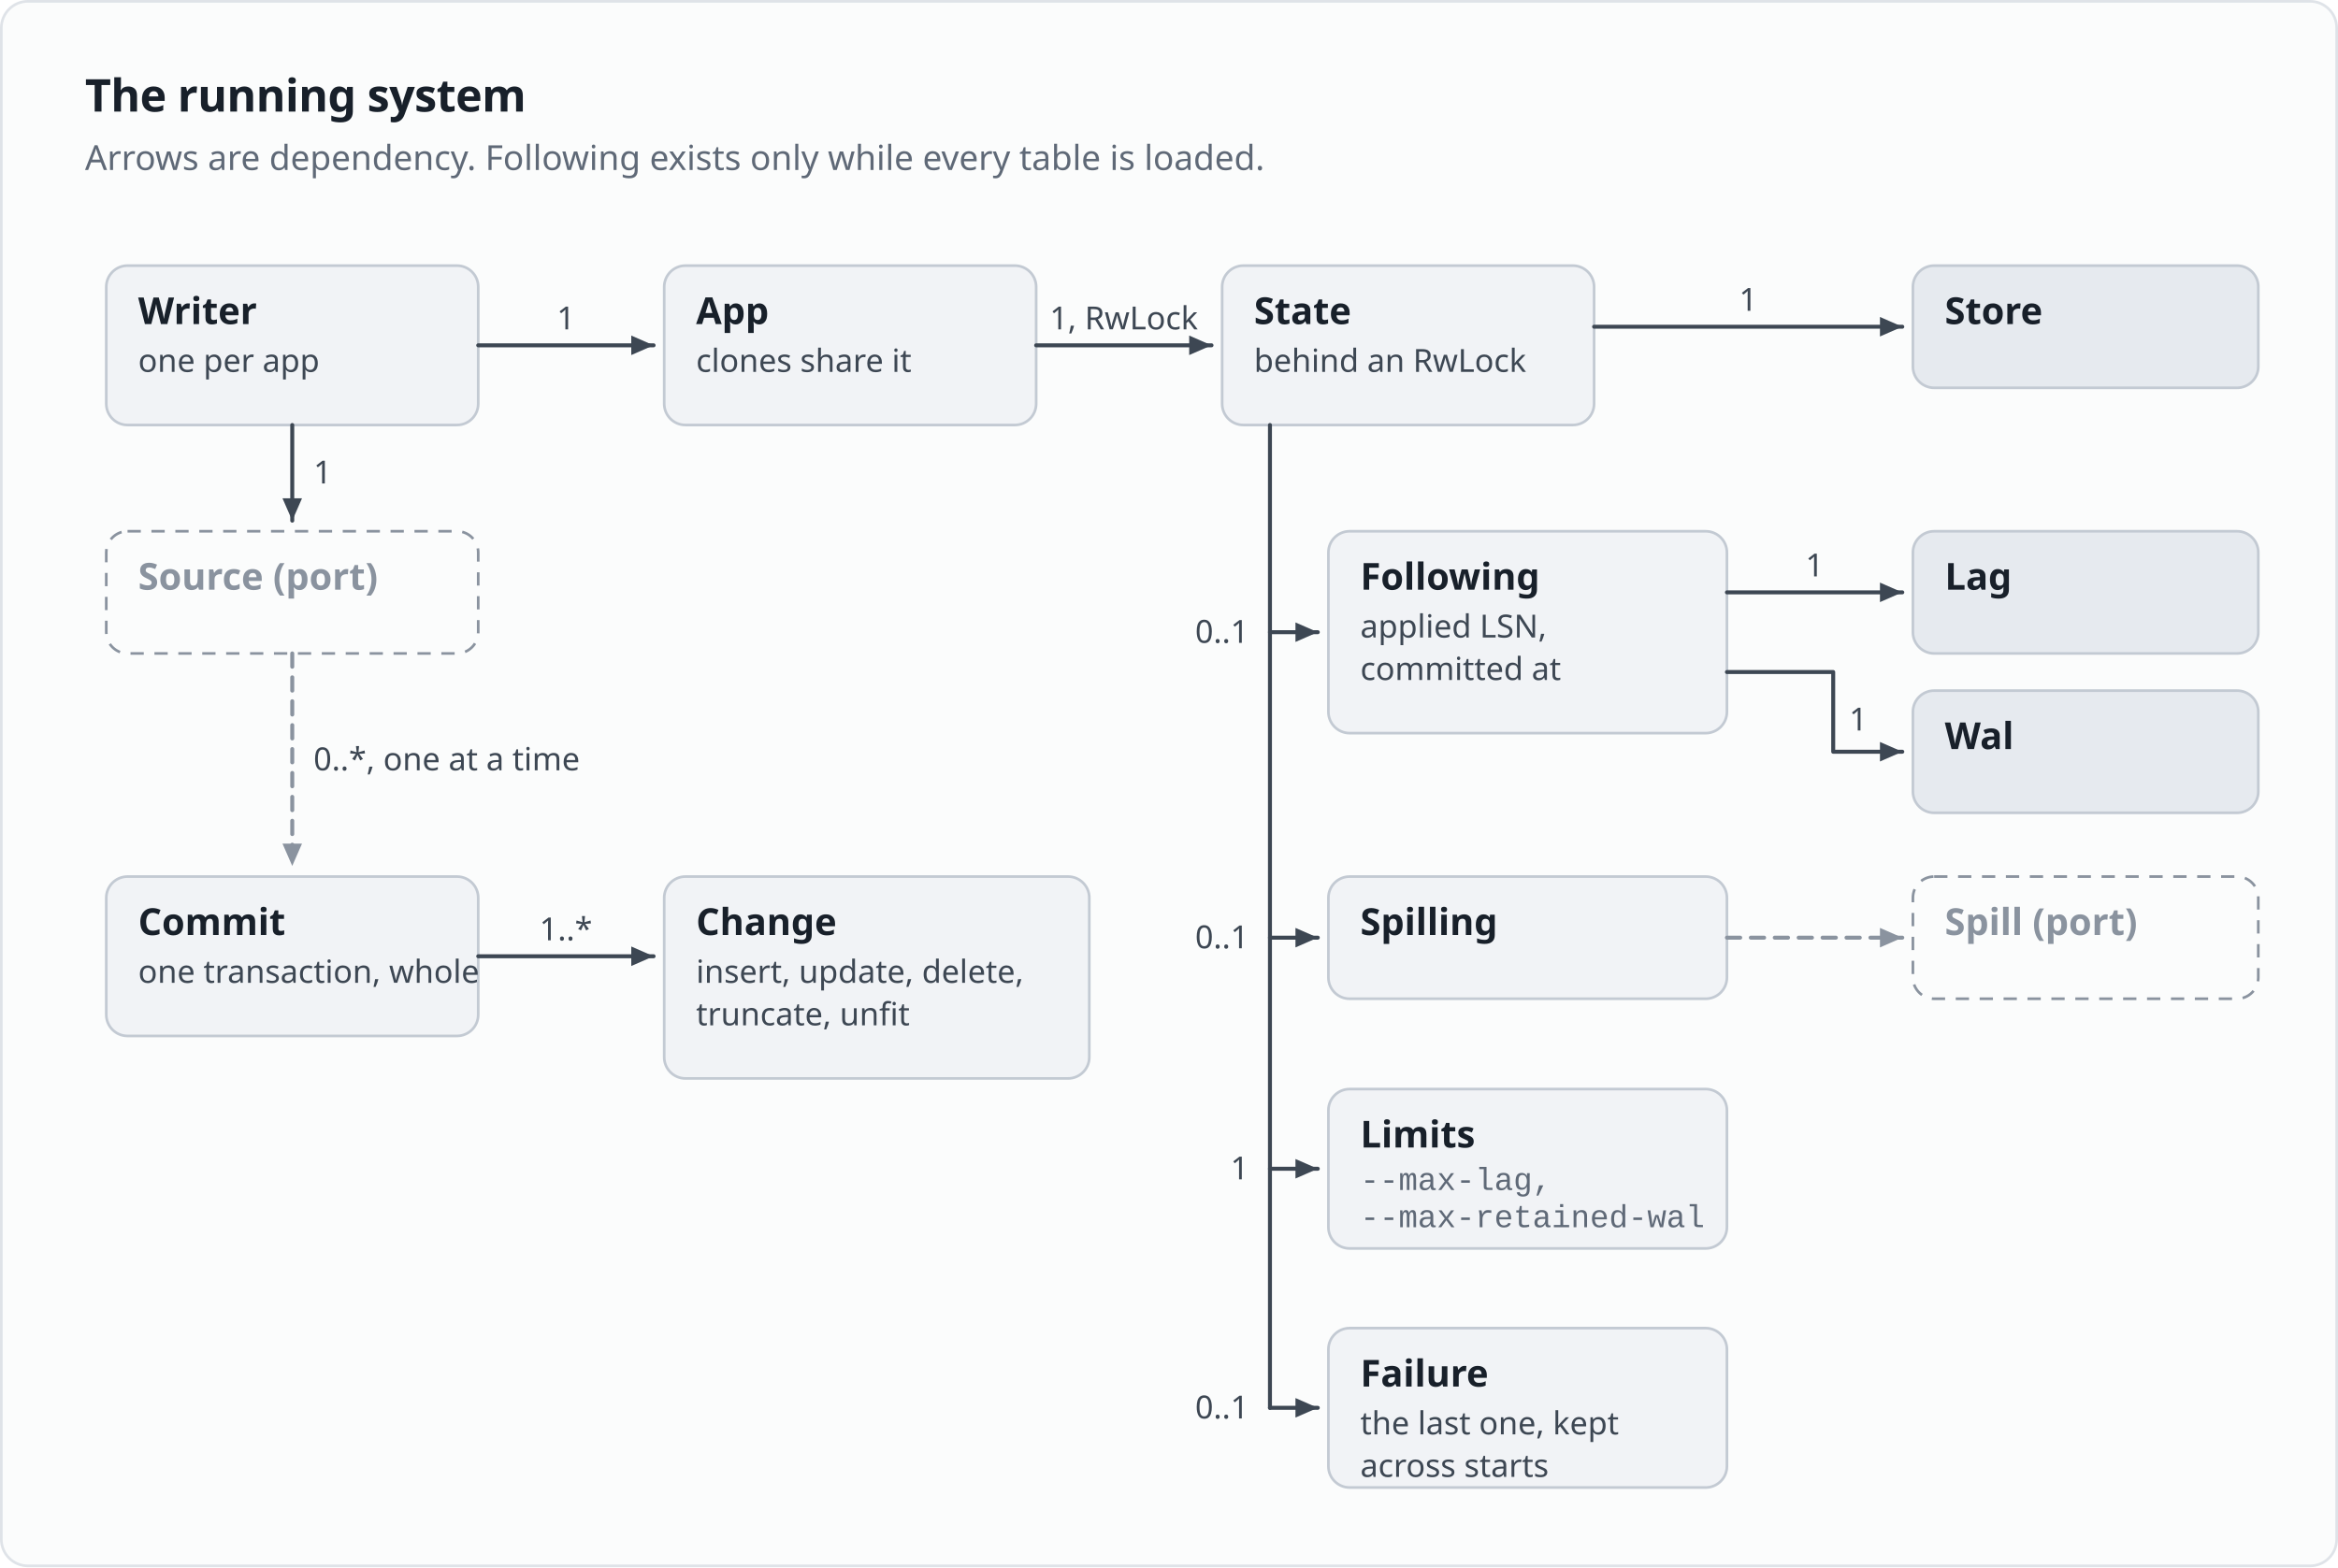
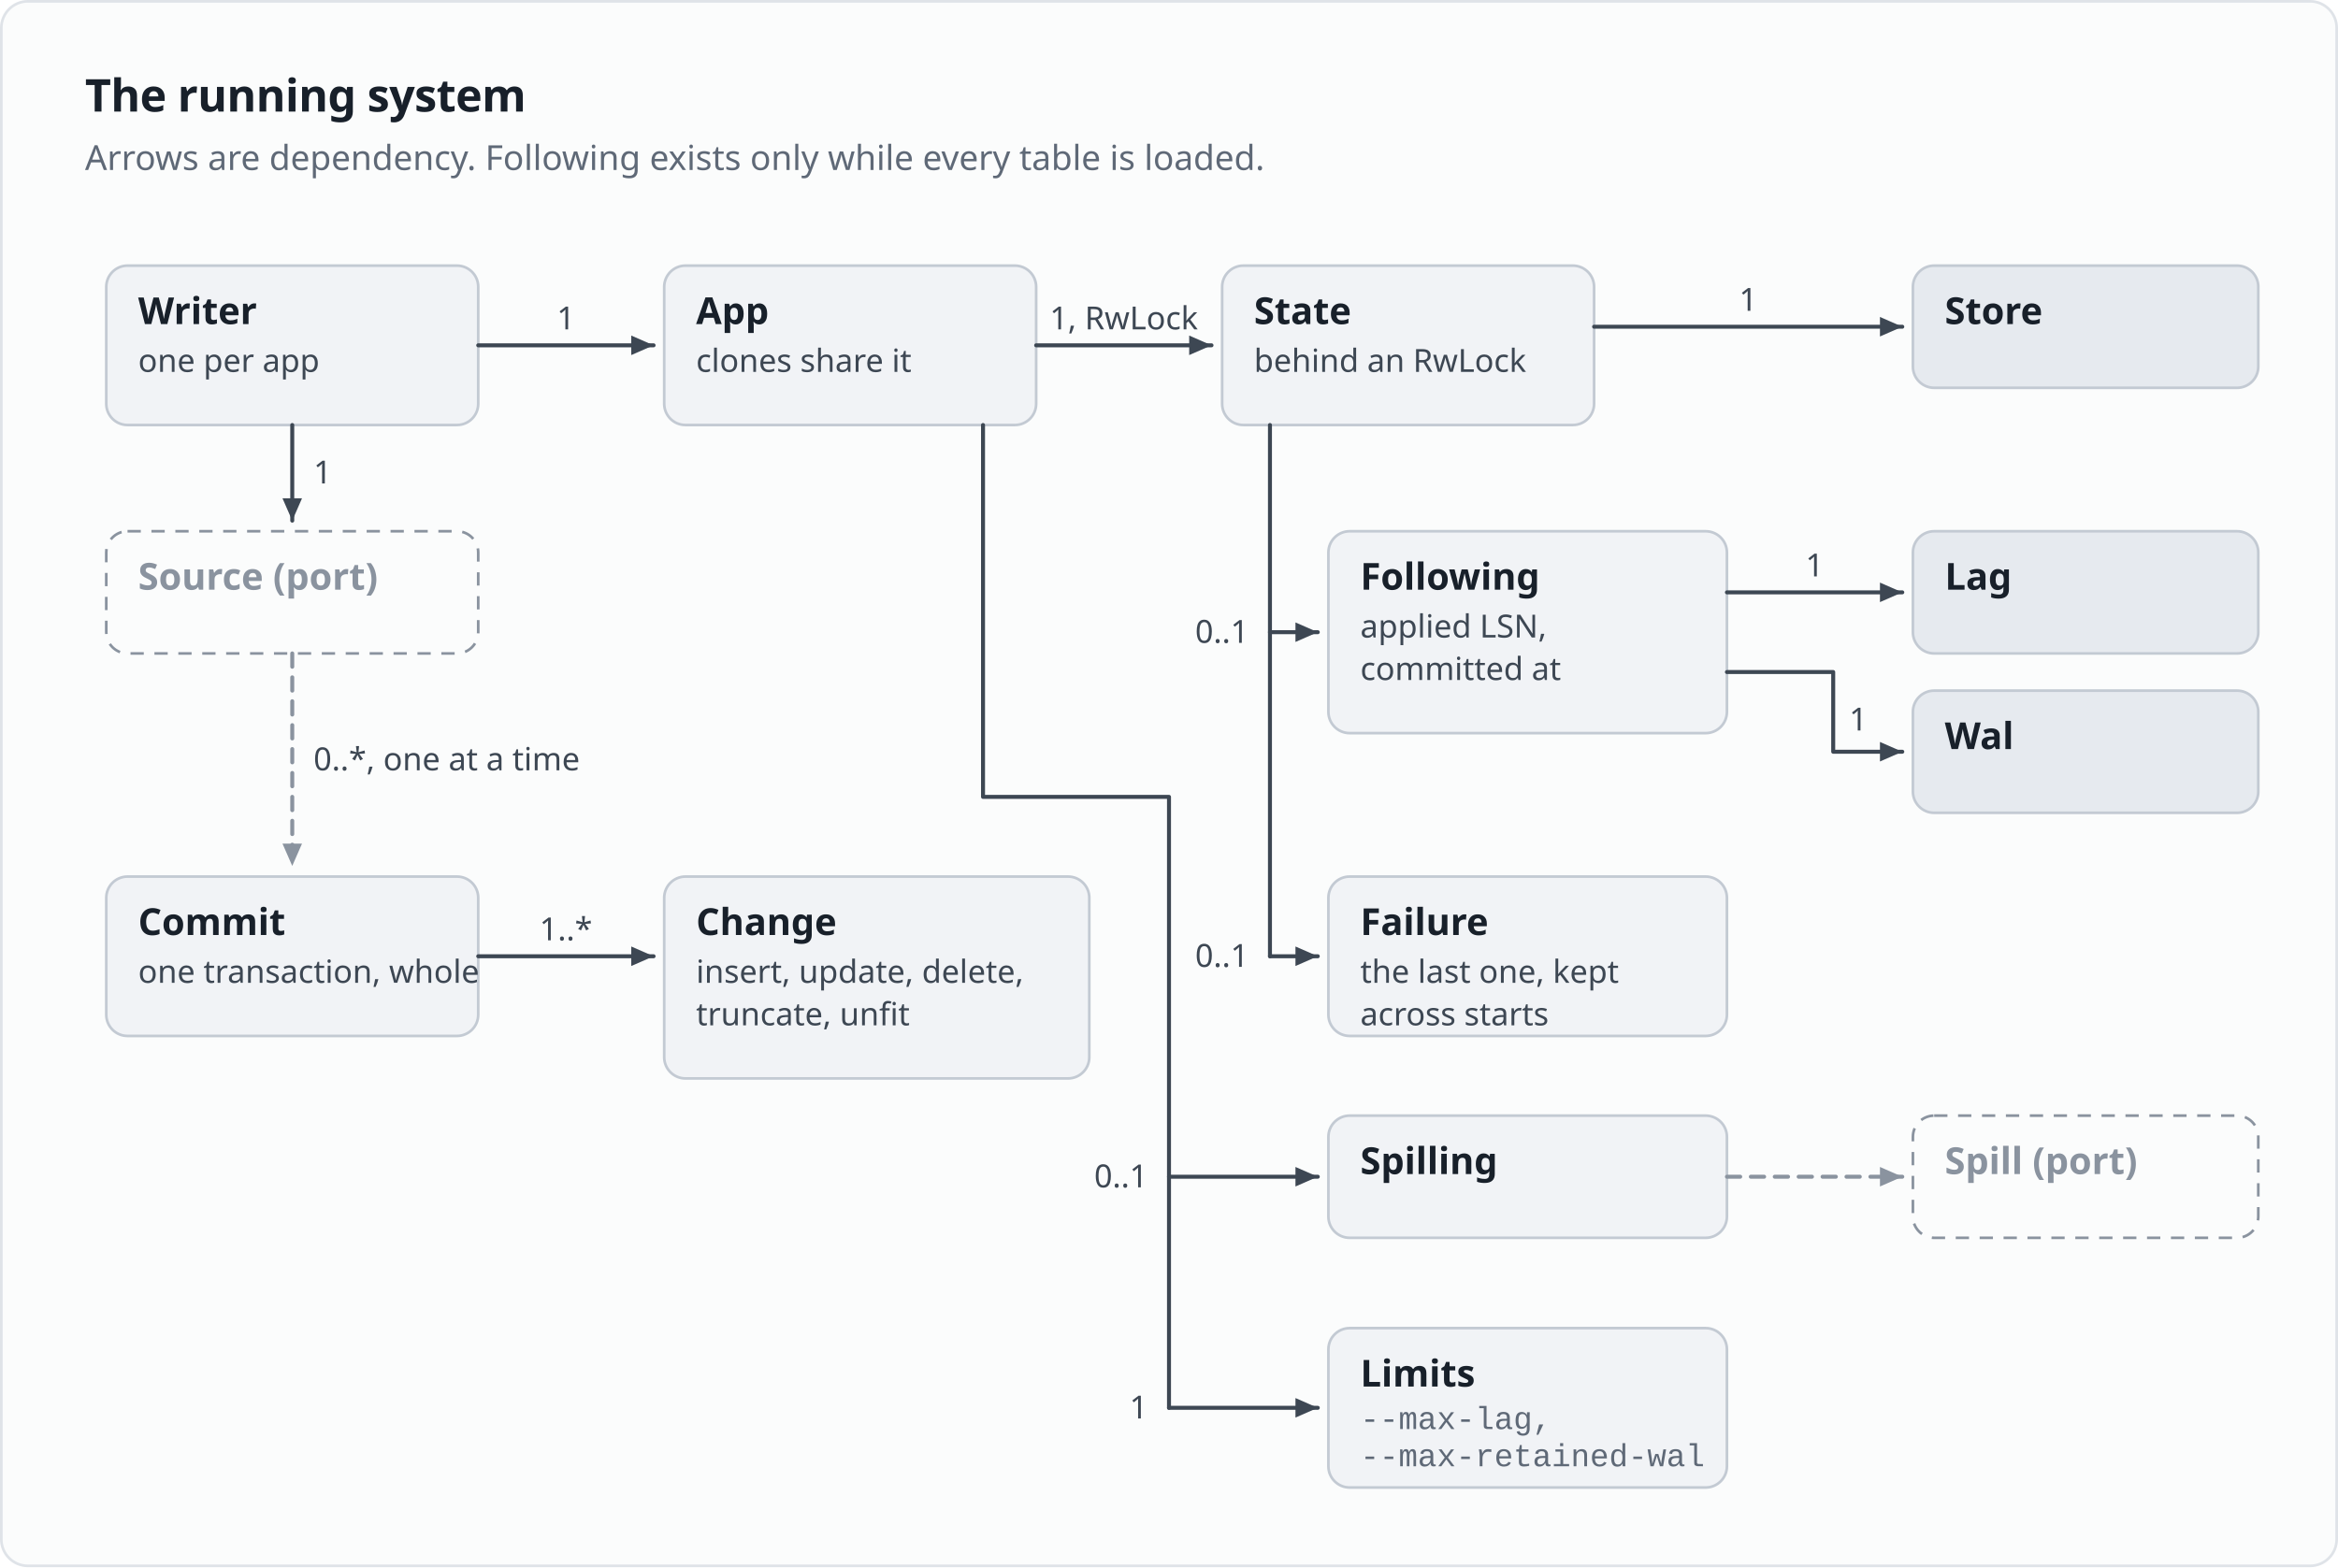
<svg xmlns="http://www.w3.org/2000/svg" width="880" height="590" viewBox="0 0 880 590" role="img" aria-labelledby="t d">
  <style>
  text{font-family:-apple-system, BlinkMacSystemFont, "Segoe UI", "Noto Sans", Helvetica, Arial, sans-serif;font-size:13px}
  .mono{font-family:ui-monospace, SFMono-Regular, "SF Mono", Menlo, Consolas, "Liberation Mono", monospace;font-size:12px}
  .title{font-size:17px;font-weight:600;letter-spacing:-0.01em}
  .sub{font-size:13px}
  .h{font-size:14px;font-weight:600}
  .b{font-weight:600}
  .s{font-size:12px}
  .lbl{font-size:11px;font-weight:600;letter-spacing:0.08em}
  .num{font-variant-numeric:tabular-nums}
  .it{font-style:italic}
  .halo{stroke-width:5px;stroke-linejoin:round;paint-order:stroke}
  .canvas,.box,.box2,.frame,.accbox,.errbox,.planbox{stroke-width:1px}
  .planbox{stroke-dasharray:5 4}
  .frame{stroke-dasharray:none}
  .rule,.life{stroke-width:1px;fill:none}
  .life{stroke-dasharray:3 4}
  .a,.a-acc,.a-err,.a-plan,.a-cfg{fill:none;stroke-width:1.5px;stroke-linecap:round;stroke-linejoin:round}
  .a-plan{stroke-dasharray:5 4}
  .a-cfg{stroke-dasharray:1.5 4;stroke-width:1.6px}
  .canvas{fill:#fbfcfc;stroke:#dfe3e8}
  text{fill:#18202a}
  .ink2{fill:#3d4753}
  .muted{fill:#5f6977}
  .acc{fill:#0b5c56}
  .err{fill:#b4472c}
  .plantext{fill:#8a939f}
  .halo{stroke:#fbfcfc}
  .box{fill:#f1f3f6;stroke:#c3cad3}
  .box2{fill:#e6eaef;stroke:#c3cad3}
  .frame{fill:none;stroke:#c3cad3}
  .accbox{fill:#e4f3f0;stroke:#0f766e}
  .errbox{fill:#faece7;stroke:#b4472c}
  .planbox{fill:none;stroke:#8a939f}
  .rule{stroke:#c3cad3}
  .life{stroke:#c3cad3}
  .fillacc{fill:#0f766e}
  .fillerr{fill:#b4472c}
  .fillink{fill:#3d4753}
  .fillplan{fill:#8a939f}
  .fillcanvas{fill:#fbfcfc}
  .a{stroke:#3d4753}
  .a-acc{stroke:#0f766e}
  .a-err{stroke:#b4472c}
  .a-plan{stroke:#8a939f}
  .a-cfg{stroke:#5f6977}
  .band{fill:#f1f3f6}
  .errband{fill:#faece7}
  @media (prefers-color-scheme: dark){
  .canvas{fill:#0f141a;stroke:#2a323c}
  text{fill:#e6edf3}
  .ink2{fill:#c4ccd5}
  .muted{fill:#97a2ae}
  .acc{fill:#7fd3c7}
  .err{fill:#e2795c}
  .plantext{fill:#6f7a86}
  .halo{stroke:#0f141a}
  .box{fill:#161d25;stroke:#3b4551}
  .box2{fill:#1e2730;stroke:#3b4551}
  .frame{fill:none;stroke:#3b4551}
  .accbox{fill:#0f2724;stroke:#3cb4a4}
  .errbox{fill:#2b1914;stroke:#e2795c}
  .planbox{fill:none;stroke:#6f7a86}
  .rule{stroke:#3b4551}
  .life{stroke:#3b4551}
  .fillacc{fill:#3cb4a4}
  .fillerr{fill:#e2795c}
  .fillink{fill:#c4ccd5}
  .fillplan{fill:#6f7a86}
  .fillcanvas{fill:#0f141a}
  .a{stroke:#c4ccd5}
  .a-acc{stroke:#3cb4a4}
  .a-err{stroke:#e2795c}
  .a-plan{stroke:#6f7a86}
  .a-cfg{stroke:#97a2ae}
  .band{fill:#161d25}
  .errband{fill:#2b1914}
  }
  </style>
  <defs>
    <marker id="m" viewBox="0 0 10 10" refX="9" refY="5" markerWidth="7" markerHeight="7" orient="auto-start-reverse">
      <path class="fillink" d="M1 1.5 9 5 1 8.5z" />
    </marker>
    <marker id="m-acc" viewBox="0 0 10 10" refX="9" refY="5" markerWidth="7" markerHeight="7" orient="auto-start-reverse">
      <path class="fillacc" d="M1 1.5 9 5 1 8.5z" />
    </marker>
    <marker id="m-err" viewBox="0 0 10 10" refX="9" refY="5" markerWidth="7" markerHeight="7" orient="auto-start-reverse">
      <path class="fillerr" d="M1 1.5 9 5 1 8.5z" />
    </marker>
    <marker id="m-plan" viewBox="0 0 10 10" refX="9" refY="5" markerWidth="7" markerHeight="7" orient="auto-start-reverse">
      <path class="fillplan" d="M1 1.5 9 5 1 8.5z" />
    </marker>
  </defs>
  <rect class="canvas" x="0.5" y="0.5" width="879" height="589" rx="10" />
  <text x="32" y="42" class="title">The running system</text>
  <text x="32" y="64" class="sub muted">Arrows are dependency. Following exists only while every table is loaded.</text>
  <rect class="box" x="40" y="100" width="140" height="60" rx="8" />
  <text x="52" y="122" class="h">Writer</text>
  <text x="52" y="140" class="s ink2">one per app</text>
  <rect class="box" x="250" y="100" width="140" height="60" rx="8" />
  <text x="262" y="122" class="h">App</text>
  <text x="262" y="140" class="s ink2">clones share it</text>
  <rect class="box" x="460" y="100" width="140" height="60" rx="8" />
  <text x="472" y="122" class="h">State</text>
  <text x="472" y="140" class="s ink2">behind an RwLock</text>
  <rect class="box2" x="720" y="100" width="130" height="46" rx="8" />
  <text x="732" y="122" class="h">Store</text>
  <rect class="box" x="500" y="200" width="150" height="76" rx="8" />
  <text x="512" y="222" class="h">Following</text>
  <text x="512" y="240" class="s ink2">applied LSN,</text>
  <text x="512" y="256" class="s ink2">committed at</text>
  <rect class="box2" x="720" y="200" width="130" height="46" rx="8" />
  <text x="732" y="222" class="h">Lag</text>
  <rect class="box2" x="720" y="260" width="130" height="46" rx="8" />
  <text x="732" y="282" class="h">Wal</text>
-   <rect class="box" x="500" y="330" width="150" height="46" rx="8" />
-   <text x="512" y="352" class="h">Spilling</text>
-   <rect class="planbox" x="720" y="330" width="130" height="46" rx="8" />
-   <text x="732" y="352" class="h plantext">Spill (port)</text>
-   <rect class="box" x="500" y="410" width="150" height="60" rx="8" />
-   <text x="512" y="432" class="h">Limits</text>
-   <text x="512" y="448" class="mono muted" text-anchor="start">--max-lag,</text>
-   <text x="512" y="462" class="mono muted" text-anchor="start">--max-retained-wal</text>
+   <rect class="box" x="500" y="330" width="150" height="60" rx="8" />
+   <text x="512" y="352" class="h">Failure</text>
+   <text x="512" y="370" class="s ink2">the last one, kept</text>
+   <text x="512" y="386" class="s ink2">across starts</text>
+   <rect class="box" x="500" y="420" width="150" height="46" rx="8" />
+   <text x="512" y="442" class="h">Spilling</text>
+   <rect class="planbox" x="720" y="420" width="130" height="46" rx="8" />
+   <text x="732" y="442" class="h plantext">Spill (port)</text>
  <rect class="box" x="500" y="500" width="150" height="60" rx="8" />
-   <text x="512" y="522" class="h">Failure</text>
-   <text x="512" y="540" class="s ink2">the last one, kept</text>
-   <text x="512" y="556" class="s ink2">across starts</text>
+   <text x="512" y="522" class="h">Limits</text>
+   <text x="512" y="538" class="mono muted" text-anchor="start">--max-lag,</text>
+   <text x="512" y="552" class="mono muted" text-anchor="start">--max-retained-wal</text>
  <rect class="planbox" x="40" y="200" width="140" height="46" rx="8" />
  <text x="52" y="222" class="h plantext">Source (port)</text>
  <rect class="box" x="40" y="330" width="140" height="60" rx="8" />
  <text x="52" y="352" class="h">Commit</text>
  <text x="52" y="370" class="s ink2">one transaction, whole</text>
  <rect class="box" x="250" y="330" width="160" height="76" rx="8" />
  <text x="262" y="352" class="h">Change</text>
  <text x="262" y="370" class="s ink2">insert, update, delete,</text>
  <text x="262" y="386" class="s ink2">truncate, unfit</text>
  <path class="a" d="M180 130 L246 130" marker-end="url(#m)" />
  <text x="213" y="124" class="s ink2 halo" text-anchor="middle">1</text>
  <path class="a" d="M390 130 L456 130" marker-end="url(#m)" />
  <text x="423" y="124" class="s ink2 halo" text-anchor="middle">1, RwLock</text>
  <path class="a" d="M600 123 L716 123" marker-end="url(#m)" />
  <text x="658" y="117" class="s ink2 halo" text-anchor="middle">1</text>
-   <path class="a" d="M478 160 L478 530" />
+   <path class="a" d="M478 160 L478 360" />
  <path class="a" d="M478 238 L496 238" marker-end="url(#m)" />
  <text x="470" y="242" class="s ink2 halo" text-anchor="end">0..1</text>
-   <path class="a" d="M478 353 L496 353" marker-end="url(#m)" />
-   <text x="470" y="357" class="s ink2 halo" text-anchor="end">0..1</text>
-   <path class="a" d="M478 440 L496 440" marker-end="url(#m)" />
-   <text x="470" y="444" class="s ink2 halo" text-anchor="end">1</text>
-   <path class="a" d="M478 530 L496 530" marker-end="url(#m)" />
-   <text x="470" y="534" class="s ink2 halo" text-anchor="end">0..1</text>
+   <path class="a" d="M478 360 L496 360" marker-end="url(#m)" />
+   <text x="470" y="364" class="s ink2 halo" text-anchor="end">0..1</text>
+   <path class="a" d="M370 160 L370 300 L440 300 L440 530" />
+   <path class="a" d="M440 443 L496 443" marker-end="url(#m)" />
+   <text x="432" y="447" class="s ink2 halo" text-anchor="end">0..1</text>
+   <path class="a" d="M440 530 L496 530" marker-end="url(#m)" />
+   <text x="432" y="534" class="s ink2 halo" text-anchor="end">1</text>
  <path class="a" d="M650 223 L716 223" marker-end="url(#m)" />
  <text x="683" y="217" class="s ink2 halo" text-anchor="middle">1</text>
  <path class="a" d="M650 253 L690 253 L690 283 L716 283" marker-end="url(#m)" />
  <text x="696" y="275" class="s ink2 halo" text-anchor="start">1</text>
-   <path class="a-plan" d="M650 353 L716 353" marker-end="url(#m-plan)" />
+   <path class="a-plan" d="M650 443 L716 443" marker-end="url(#m-plan)" />
  <path class="a" d="M110 160 L110 196" marker-end="url(#m)" />
  <text x="118" y="182" class="s ink2 halo" text-anchor="start">1</text>
  <path class="a-plan" d="M110 246 L110 326" marker-end="url(#m-plan)" />
  <text x="118" y="290" class="s ink2 halo" text-anchor="start">0..*, one at a time</text>
  <path class="a" d="M180 360 L246 360" marker-end="url(#m)" />
  <text x="213" y="354" class="s ink2 halo" text-anchor="middle">1..*</text>
</svg>
